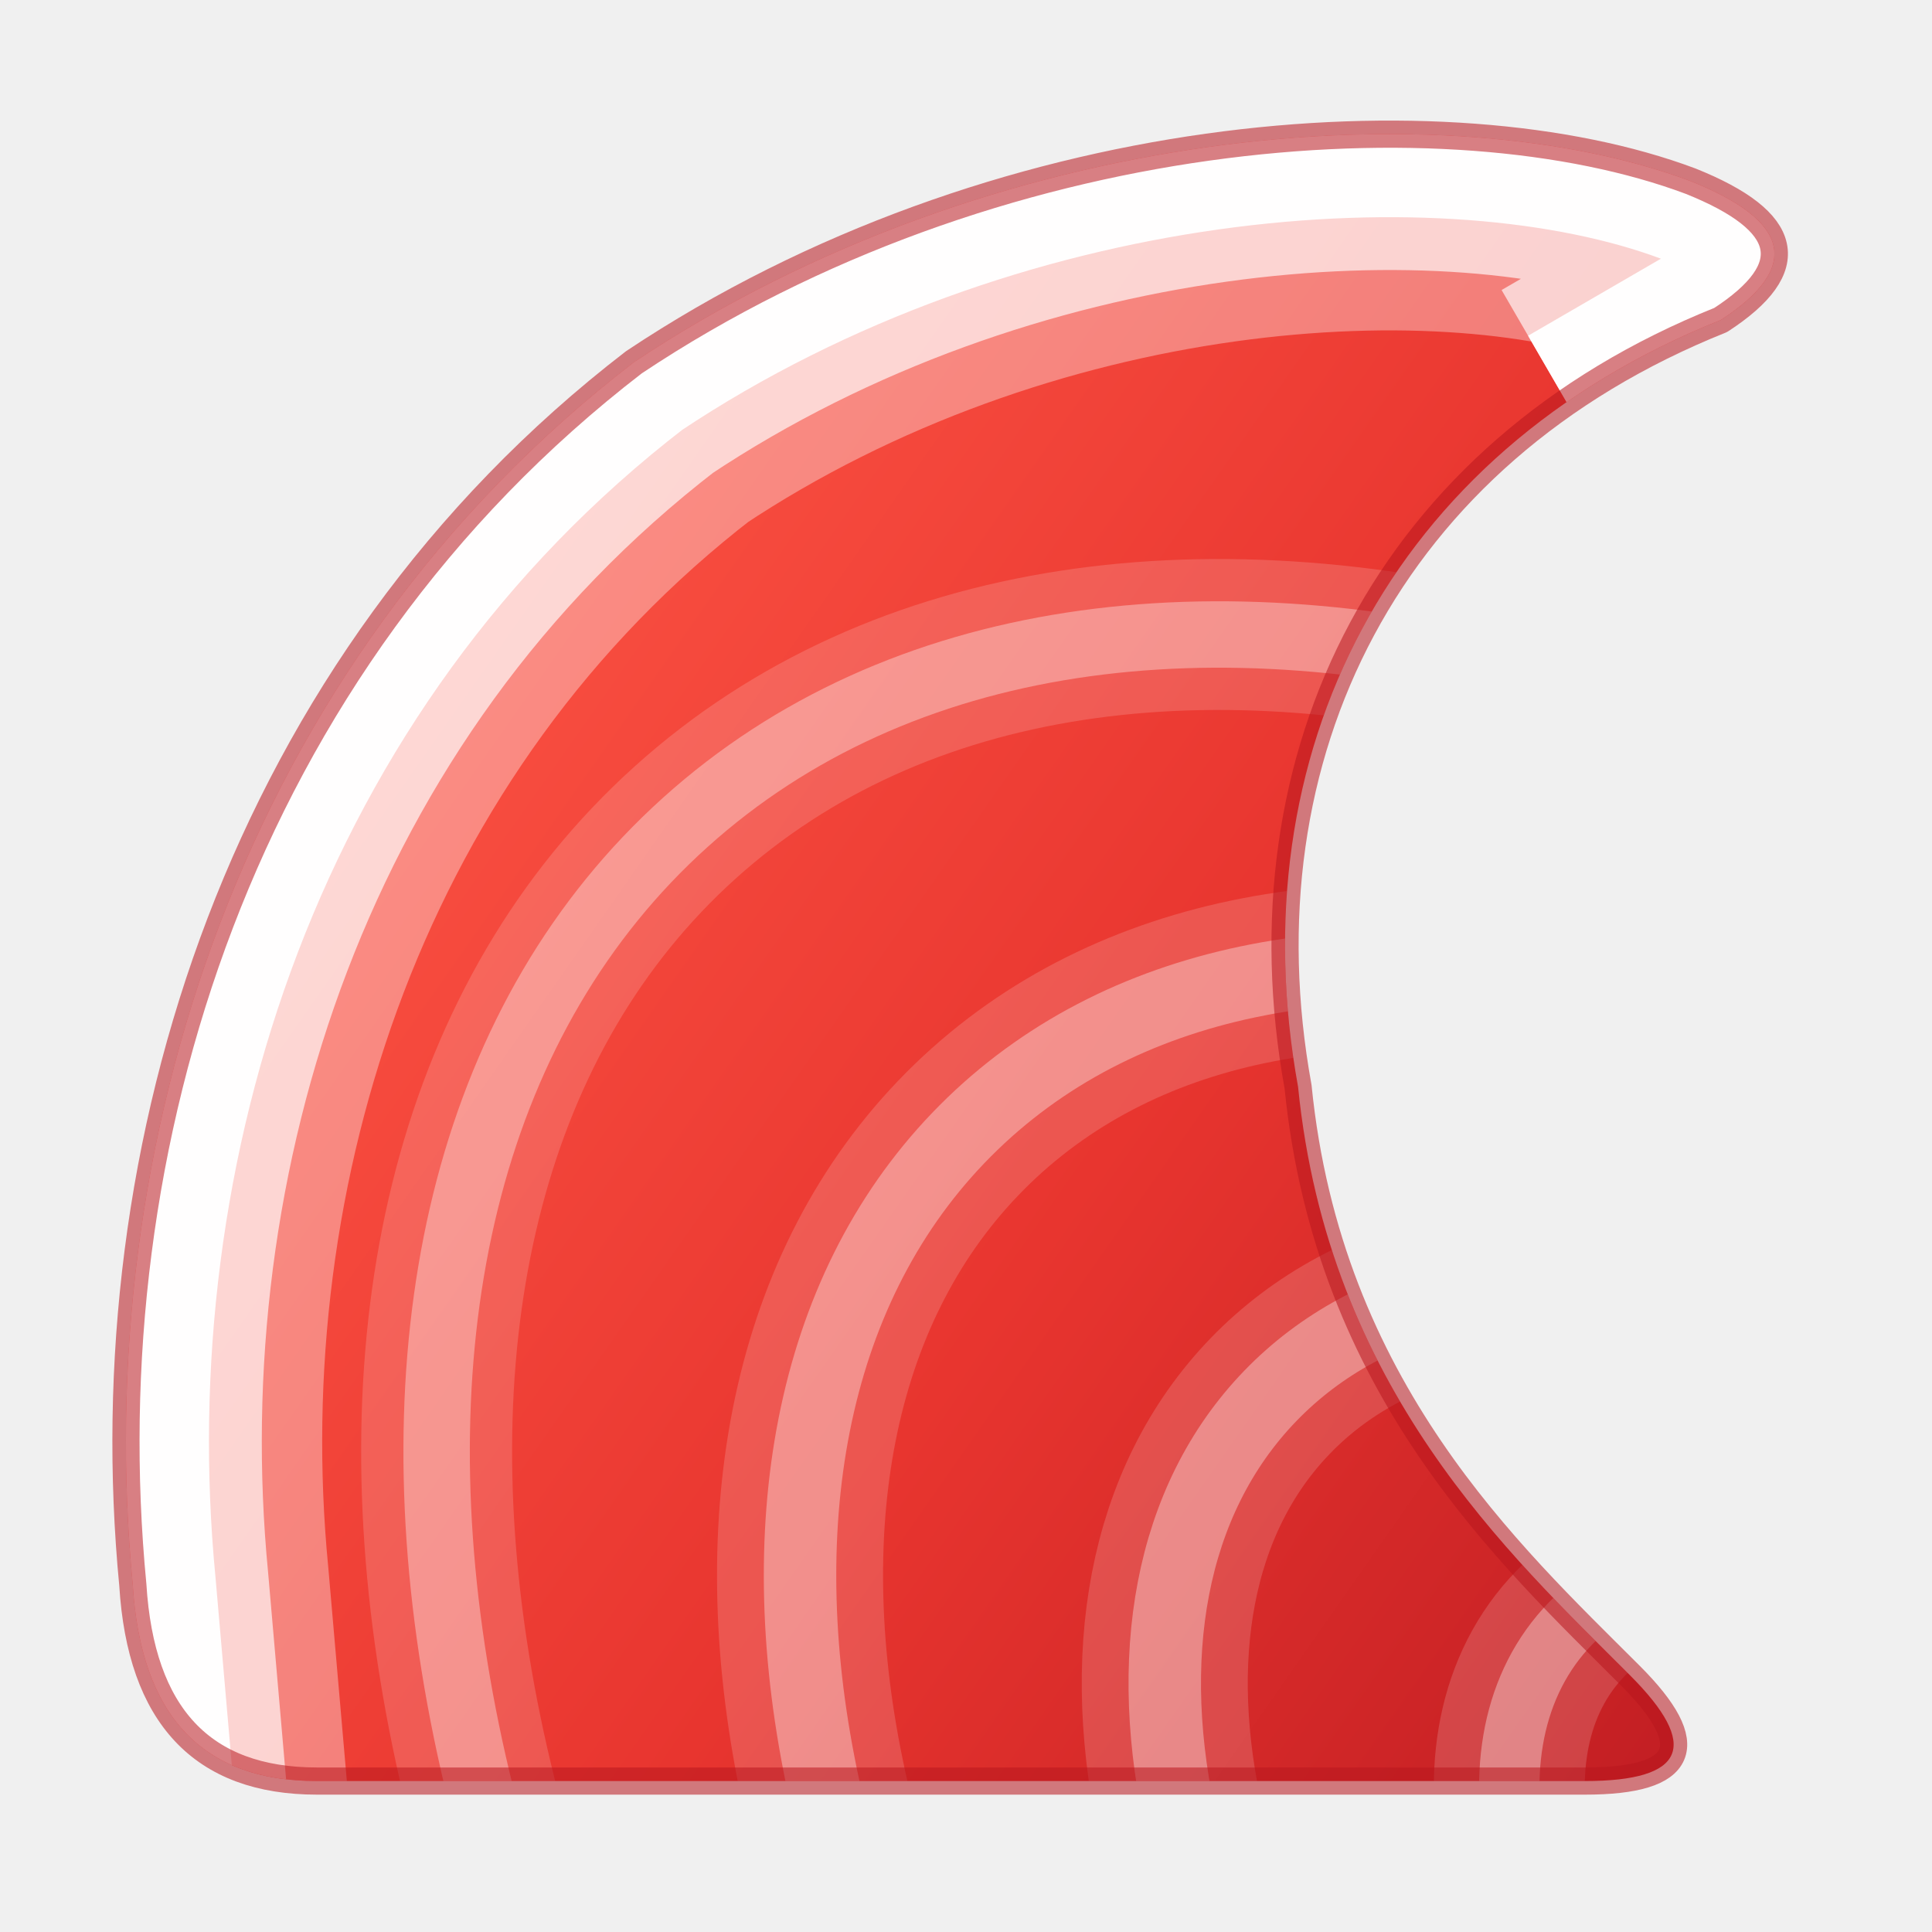
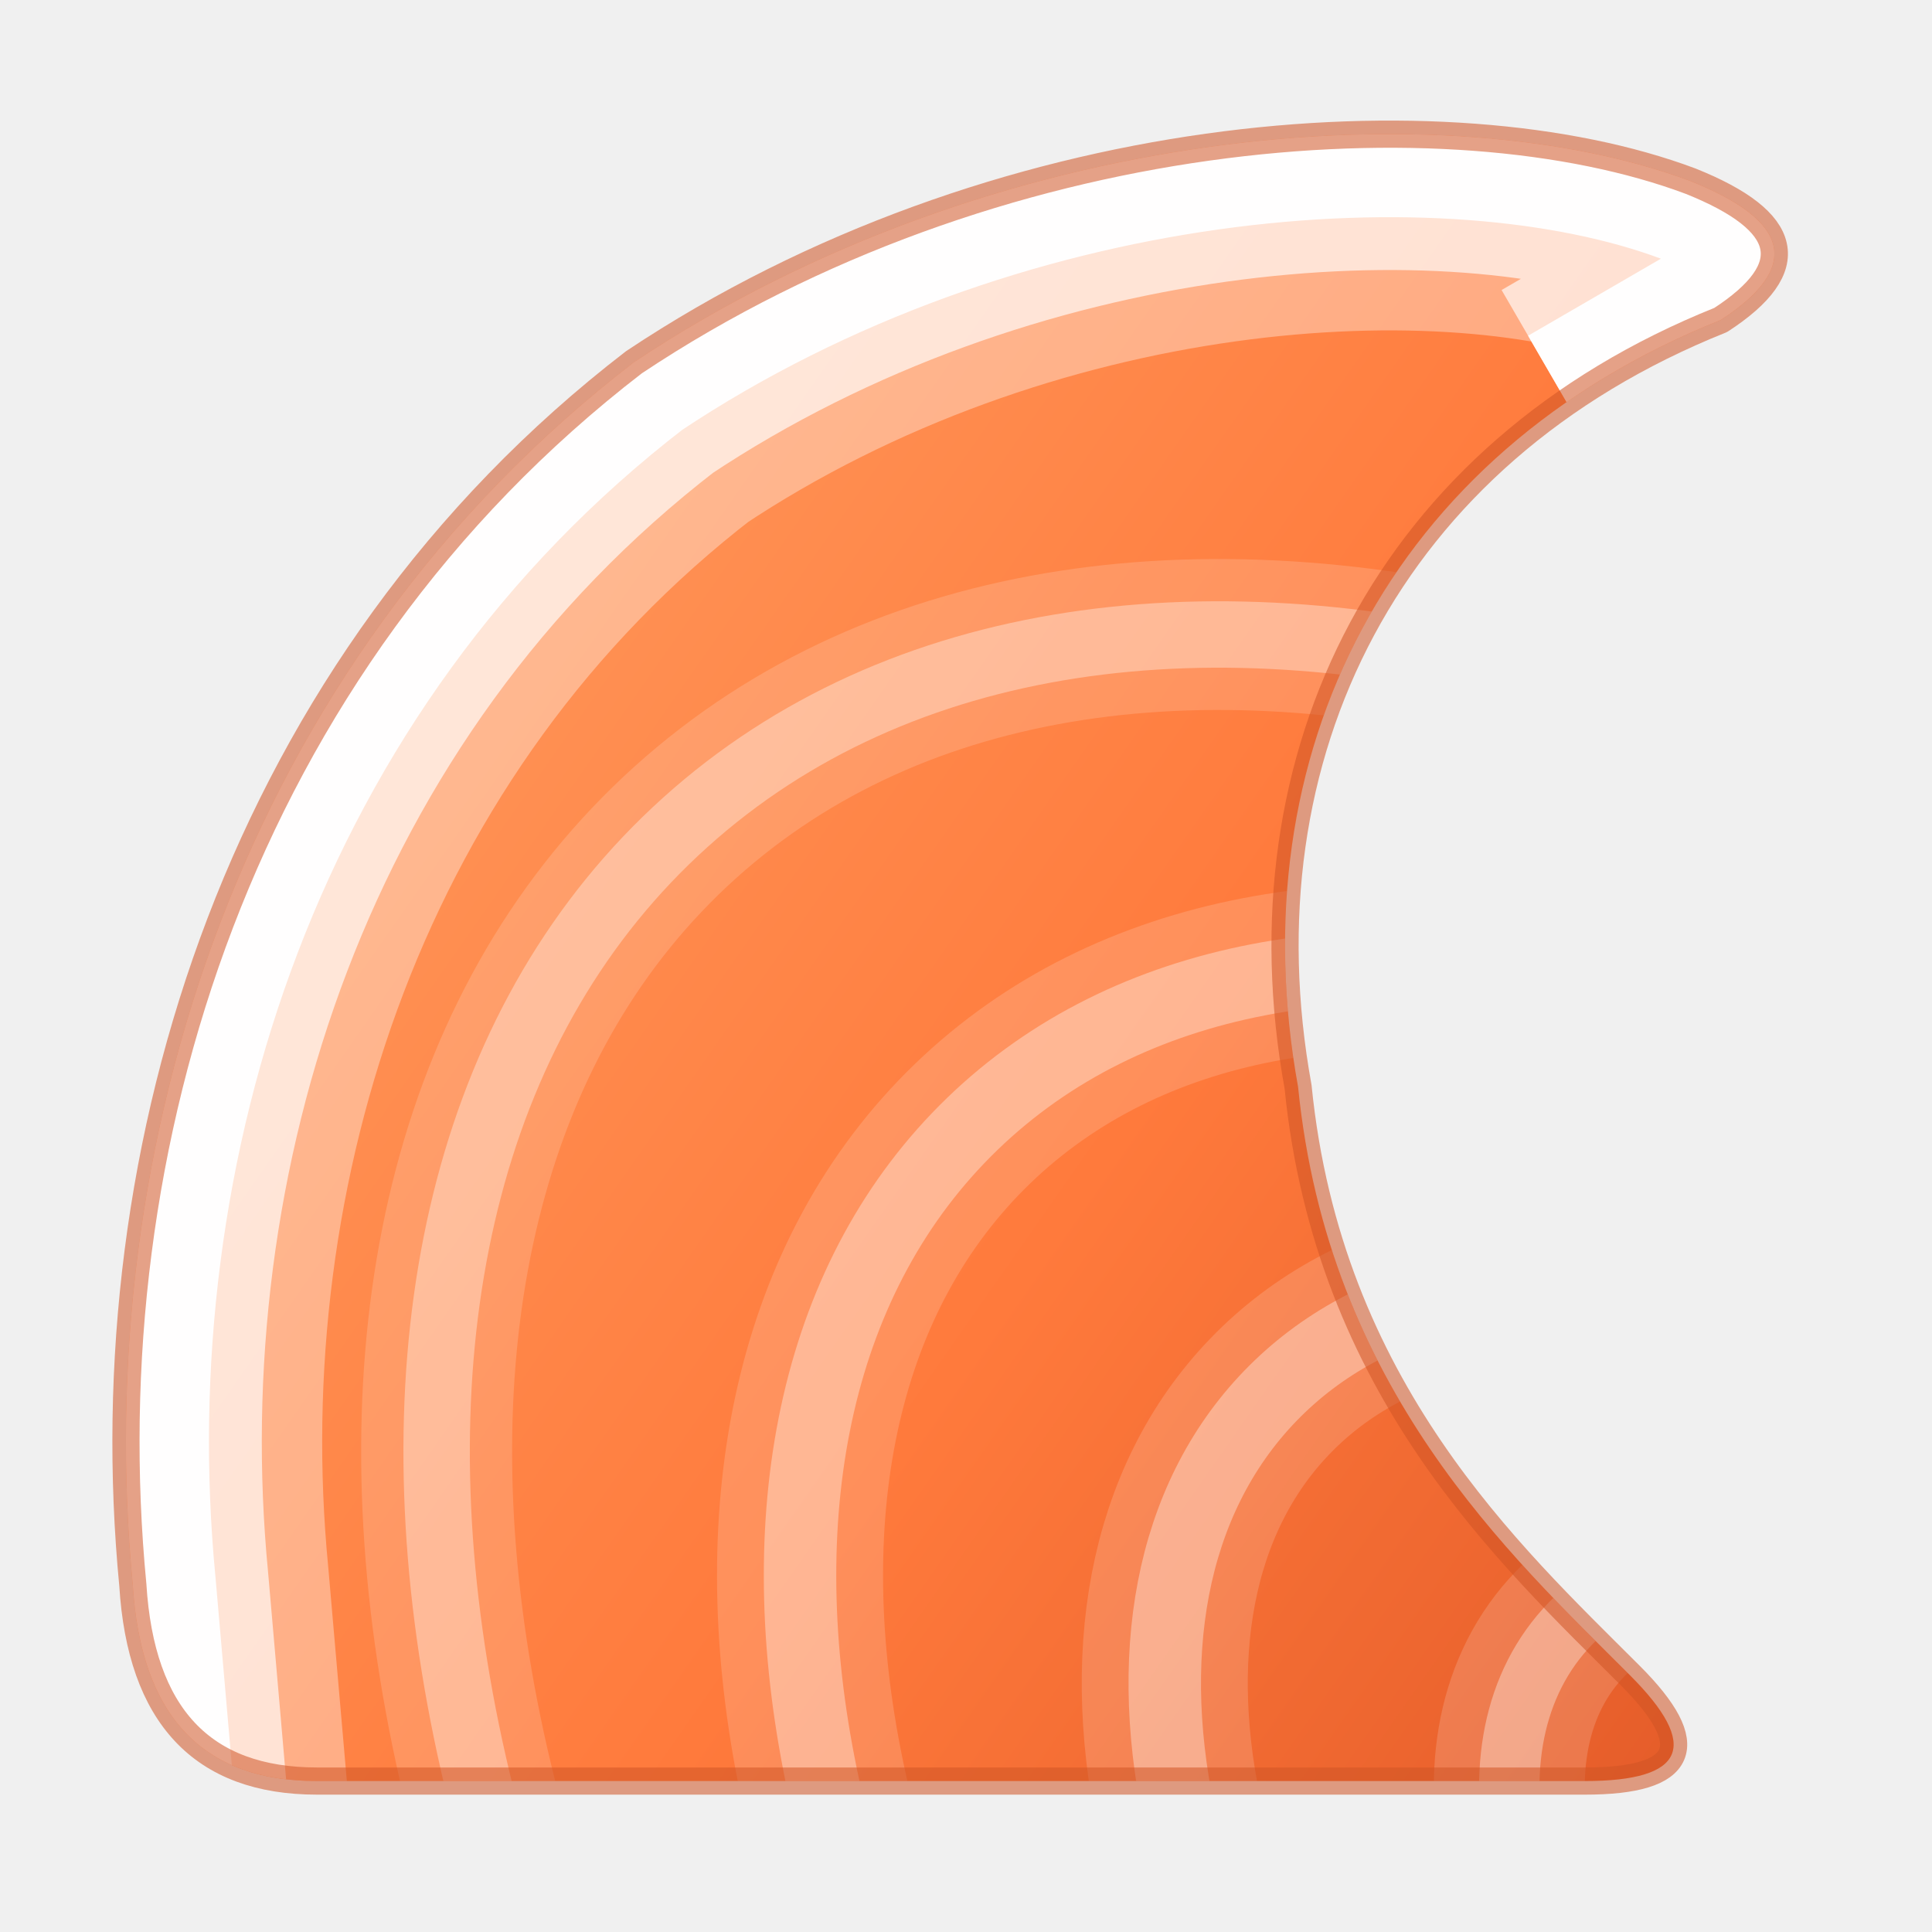
<svg xmlns="http://www.w3.org/2000/svg" viewBox="0 0 64 64">
  <defs>
    <linearGradient id="flesh" x1="0" y1="0.3" x2="1" y2="1">
-       <stop offset="0" stop-color="#ff5847" />
-       <stop offset="0.55" stop-color="#e8352f" />
-       <stop offset="1" stop-color="#bf1c22" />
+       <stop offset="0" stop-color="#ff9b5e" />
+       <stop offset="0.55" stop-color="#ff7a3c" />
+       <stop offset="1" stop-color="#e35a28" />
    </linearGradient>
    <clipPath id="slice">
      <path d="M4.4 52.5 C3 38 8 22 21 12 C33 4 48 3 56 6 Q61 8 57 10.6 C46 15 41 25 43 36 C44 46 50 51.5 54 55.5 Q57.5 59 52.5 59 L10.5 59 Q4.8 59 4.4 52.5 Z" />
    </clipPath>
  </defs>
  <path d="M4.4 52.5 C3 38 8 22 21 12 C33 4 48 3 56 6 Q61 8 57 10.6 C46 15 41 25 43 36 C44 46 50 51.5 54 55.5 Q57.5 59 52.5 59 L10.5 59 Q4.8 59 4.4 52.5 Z" fill="url(#flesh)" />
  <g clip-path="url(#slice)" fill="none" stroke="#fff">
    <path d="M5.4 64 L4.4 52.5 C3 38 8 22 21 12 C33 4 48 3 56 6 Q61 8 57 10.6 L52 13.5" stroke-width="13" stroke-opacity="0.35" stroke-linejoin="round" />
    <path d="M5.4 64 L4.4 52.5 C3 38 8 22 21 12 C33 4 48 3 56 6 Q61 8 57 10.6 L52 13.5" stroke-width="9" stroke-opacity="0.65" stroke-linejoin="round" />
    <path d="M5.4 64 L4.4 52.5 C3 38 8 22 21 12 C33 4 48 3 56 6 Q61 8 57 10.6 L52 13.5" stroke-width="5.5" stroke-opacity="0.97" stroke-linejoin="round" />
    <ellipse cx="58.5" cy="67" rx="53.5" ry="34.5" transform="rotate(48 58.5 67)" stroke-width="5" stroke-opacity="0.16" />
    <ellipse cx="58.5" cy="67" rx="53.5" ry="34.5" transform="rotate(48 58.5 67)" stroke-width="2.2" stroke-opacity="0.34" />
    <ellipse cx="60" cy="66" rx="40" ry="26" transform="rotate(46 60 66)" stroke-width="5.5" stroke-opacity="0.16" />
    <ellipse cx="60" cy="66" rx="40" ry="26" transform="rotate(46 60 66)" stroke-width="2.4" stroke-opacity="0.34" />
    <ellipse cx="61.5" cy="65" rx="27" ry="17.5" transform="rotate(44 61.5 65)" stroke-width="5.5" stroke-opacity="0.16" />
    <ellipse cx="61.5" cy="65" rx="27" ry="17.5" transform="rotate(44 61.5 65)" stroke-width="2.4" stroke-opacity="0.34" />
    <ellipse cx="63" cy="64" rx="15" ry="10" transform="rotate(42 63 64)" stroke-width="5" stroke-opacity="0.16" />
    <ellipse cx="63" cy="64" rx="15" ry="10" transform="rotate(42 63 64)" stroke-width="2" stroke-opacity="0.34" />
  </g>
-   <path d="M4.4 52.5 C3 38 8 22 21 12 C33 4 48 3 56 6 Q61 8 57 10.6 C46 15 41 25 43 36 C44 46 50 51.5 54 55.5 Q57.5 59 52.5 59 L10.5 59 Q4.8 59 4.4 52.5 Z" fill="none" stroke="#b8161d" stroke-opacity="0.55" stroke-width="0.9" stroke-linejoin="round" />
+   <path d="M4.4 52.5 C3 38 8 22 21 12 C33 4 48 3 56 6 Q61 8 57 10.6 C46 15 41 25 43 36 C44 46 50 51.5 54 55.5 Q57.5 59 52.5 59 L10.5 59 Q4.8 59 4.4 52.5 Z" fill="none" stroke="#cf5426" stroke-opacity="0.55" stroke-width="0.9" stroke-linejoin="round" />
</svg>
